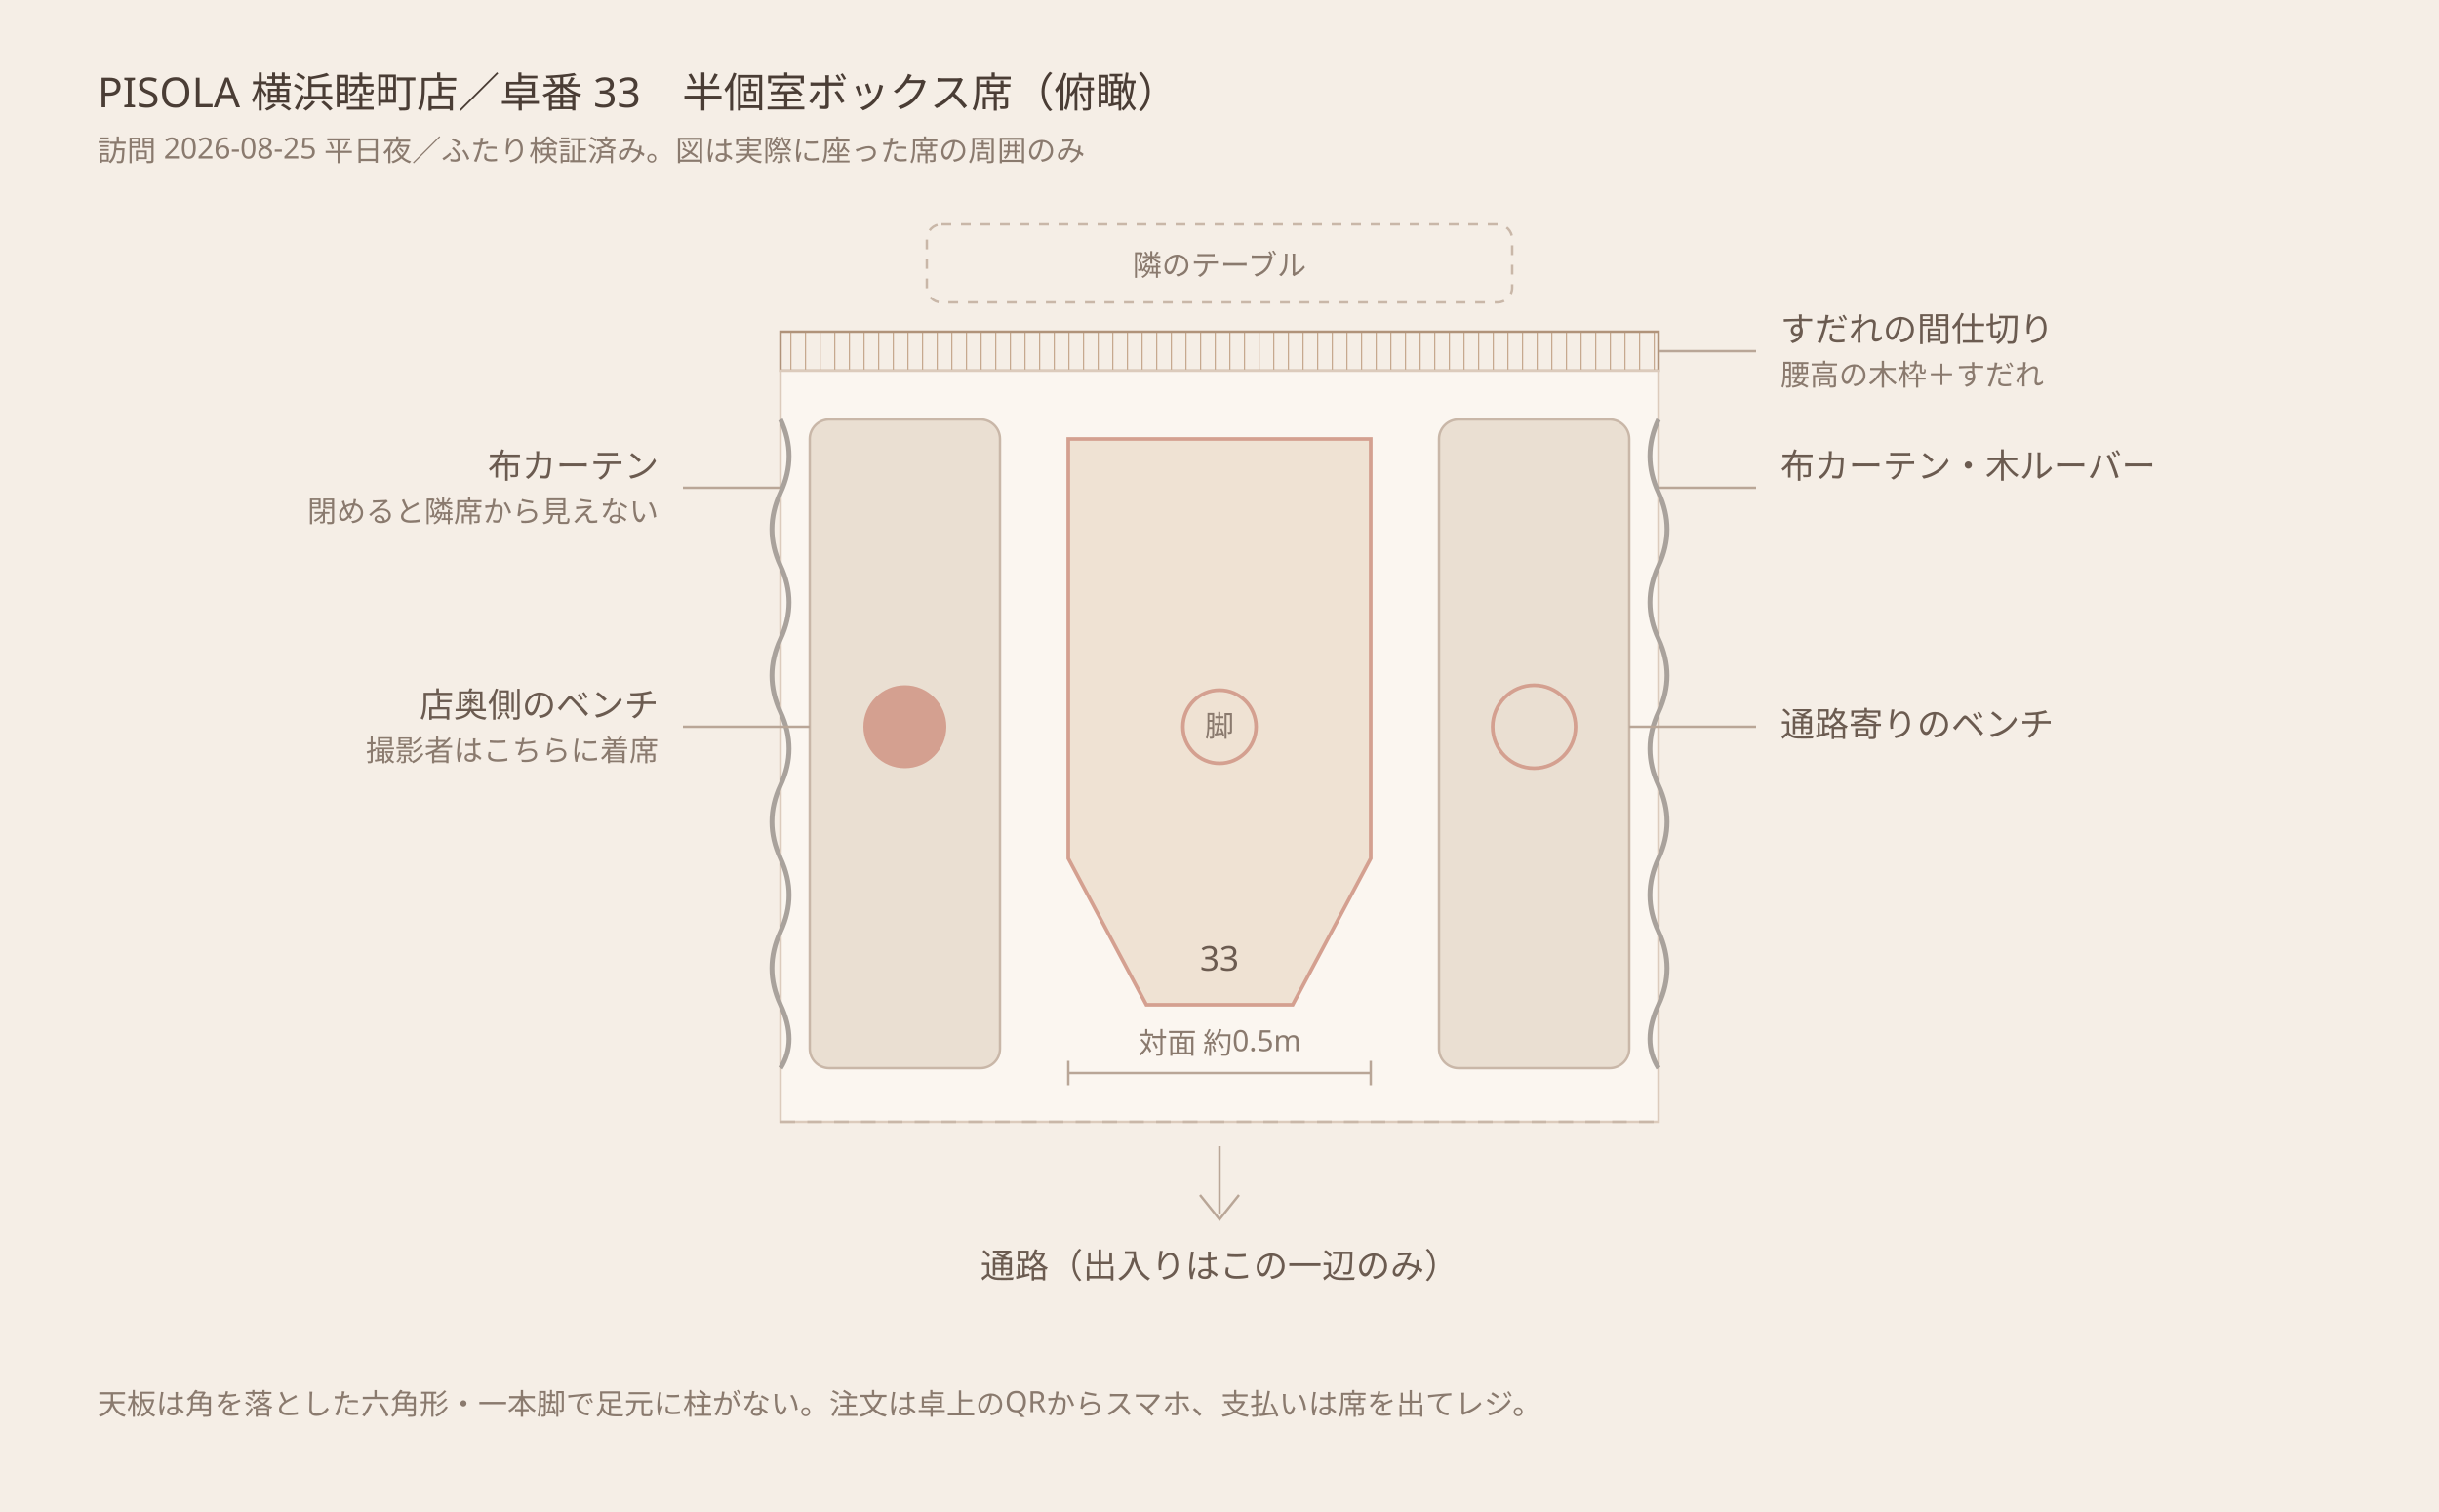
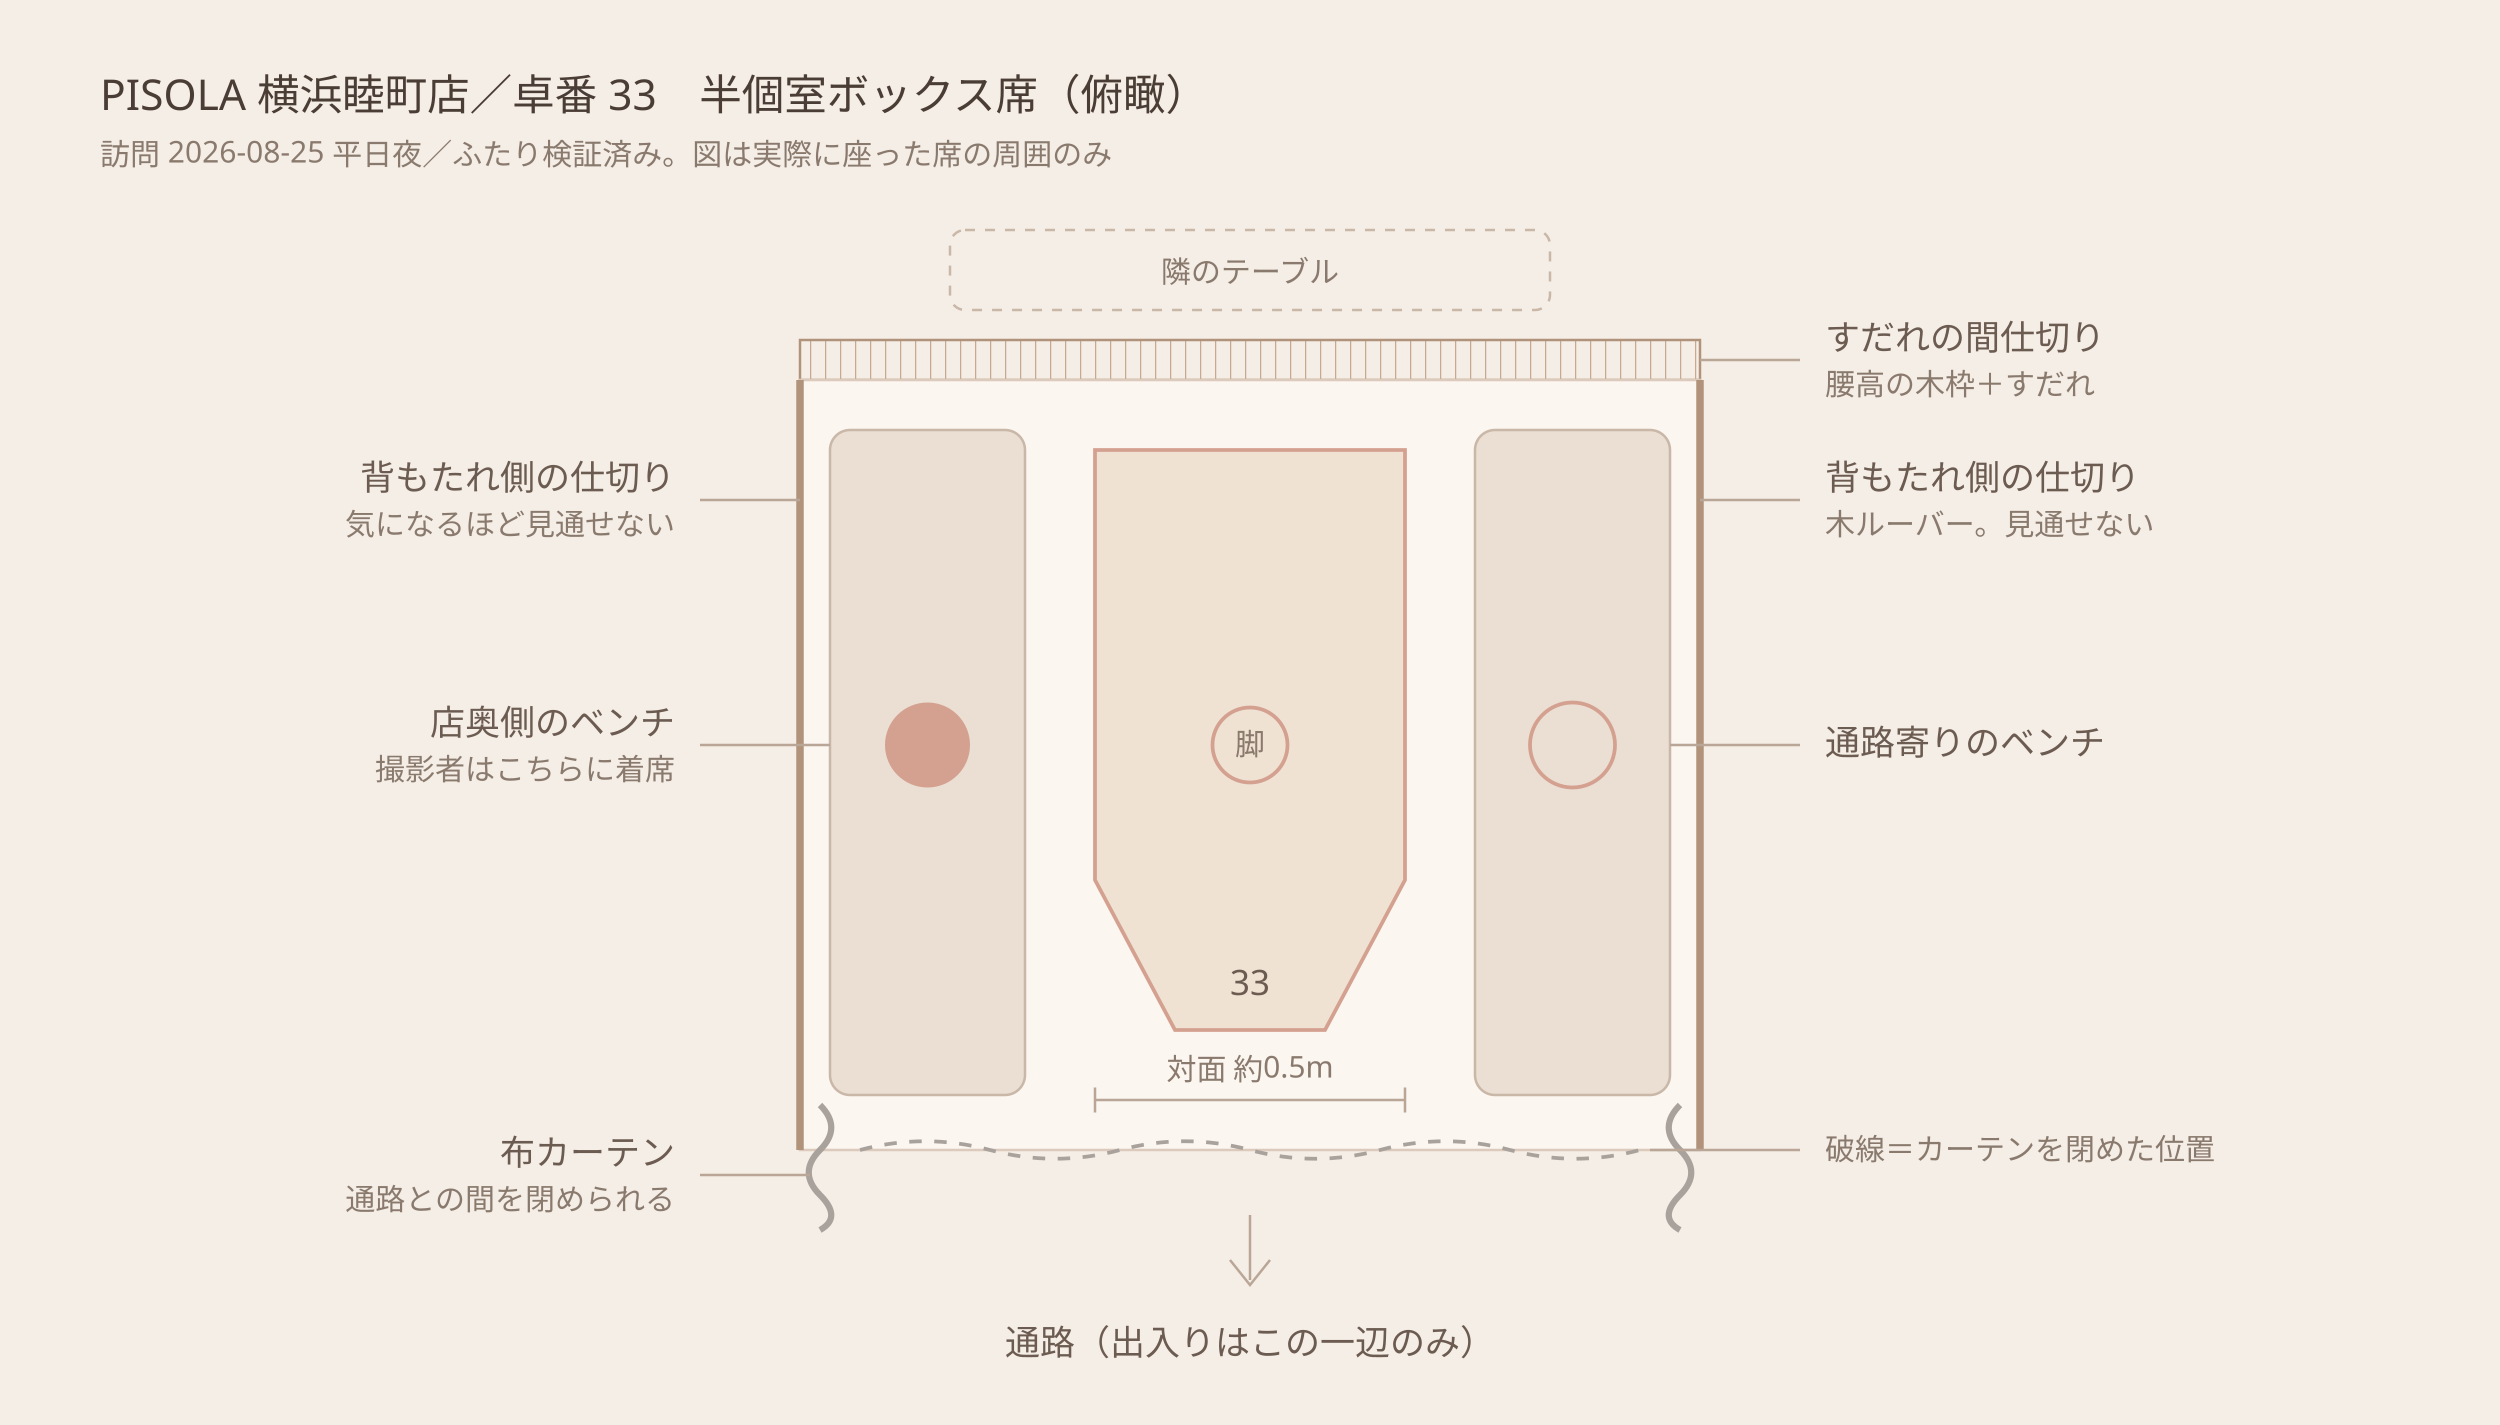
- <svg xmlns="http://www.w3.org/2000/svg" viewBox="0 0 1000 620" width="1000" height="620" role="img" aria-label="PISOLA 横浜睦町店 卓番33 半個室ボックス席の俯瞰図">
+ <svg xmlns="http://www.w3.org/2000/svg" viewBox="0 0 1000 570" width="1000" height="570" role="img" aria-label="PISOLA 横浜睦町店 卓番33 半個室ボックス席の俯瞰図">
  <defs>
    <pattern id="sudare" width="6" height="6" patternUnits="userSpaceOnUse">
      <path d="M0 0 V6" stroke="#C6A98F" stroke-width="1" />
    </pattern>
    <style>
      .lbl { font-family: "Hiragino Sans", "Noto Sans JP", sans-serif; font-size: 14px; fill: #6B5B50; }
      .lbl-s { font-family: "Hiragino Sans", "Noto Sans JP", sans-serif; font-size: 12px; fill: #8A7A6E; }
      .ttl { font-family: "Hiragino Sans", "Noto Sans JP", sans-serif; font-size: 17px; fill: #4A3D35; }
      .lead { stroke: #B9A697; stroke-width: 1; fill: none; }
    </style>
  </defs>
-   <rect width="1000" height="620" fill="#F5EEE6" />
+   <rect width="1000" height="570" fill="#F5EEE6" />
  <text class="ttl" x="40" y="44">PISOLA 横浜睦町店／卓番 33　半個室ボックス席（俯瞰）</text>
  <text class="lbl-s" x="40" y="66">訪問 2026-08-25 平日夜／ふたり検証済み。図は実際に座った席の周囲のみ</text>
  <rect x="380" y="92" width="240" height="32" rx="6" fill="none" stroke="#C9B7A8" stroke-width="1" stroke-dasharray="4 4" />
  <text class="lbl-s" x="500" y="113" text-anchor="middle">隣のテーブル</text>
  <rect x="320" y="136" width="360" height="16" fill="url(#sudare)" stroke="#B0937A" stroke-width="1" />
  <rect x="320" y="152" width="360" height="308" fill="#FBF6F0" stroke="#DCCBBC" stroke-width="1" />
+   <line x1="320" y1="152" x2="320" y2="460" stroke="#B0937A" stroke-width="3" />
+   <line x1="680" y1="152" x2="680" y2="460" stroke="#B0937A" stroke-width="3" />
  <rect x="332" y="172" width="78" height="266" rx="8" fill="#EADFD2" stroke="#C9B7A8" stroke-width="1" />
  <rect x="590" y="172" width="78" height="266" rx="8" fill="#EADFD2" stroke="#C9B7A8" stroke-width="1" />
  <polygon points="438,180 562,180 562,352 530,412 470,412 438,352" fill="#EFE2D3" stroke="#D4A090" stroke-width="1.5" />
  <circle cx="500" cy="298" r="15" fill="none" stroke="#D4A090" stroke-width="1.5" />
  <text class="lbl-s" x="500" y="302" text-anchor="middle" fill="#B07E6C">脚</text>
  <text class="lbl" x="500" y="398" text-anchor="middle" fill="#8A7A6E">33</text>
  <circle cx="371" cy="298" r="17" fill="#D4A090" />
  <circle cx="629" cy="298" r="17" fill="none" stroke="#D4A090" stroke-width="1.5" />
-   <path d="M320 172 q7 15 0 30 q-7 15 0 30 q7 15 0 30 q-7 15 0 30 q7 15 0 30 q-7 15 0 30 q7 15 0 30 q-7 15 0 30 q7 15 0 26" fill="none" stroke="#A9A29C" stroke-width="2" />
-   <path d="M680 172 q-7 15 0 30 q7 15 0 30 q-7 15 0 30 q7 15 0 30 q-7 15 0 30 q7 15 0 30 q-7 15 0 30 q7 15 0 30 q-7 15 0 26" fill="none" stroke="#A9A29C" stroke-width="2" />
-   <line x1="320" y1="460" x2="680" y2="460" stroke="#C9B7A8" stroke-width="1" stroke-dasharray="6 5" />
-   <path d="M500 470 v28" class="lead" />
-   <path d="M492 490 l8 10 l8 -10" fill="none" stroke="#B9A697" stroke-width="1" />
-   <text class="lbl" x="500" y="524" text-anchor="middle">通路（出入りはこの一辺のみ）</text>
-   <path d="M332 298 H280" class="lead" />
-   <text class="lbl" x="270" y="294" text-anchor="end">店奥側のベンチ</text>
-   <text class="lbl-s" x="270" y="312" text-anchor="end">撮影者はこちらに着席</text>
-   <path d="M320 200 H280" class="lead" />
-   <text class="lbl" x="270" y="196" text-anchor="end">布カーテン</text>
-   <text class="lbl-s" x="270" y="214" text-anchor="end">閉めると隣席から見えない</text>
-   <path d="M668 298 H720" class="lead" />
-   <text class="lbl" x="730" y="302">通路寄りのベンチ</text>
-   <path d="M680 200 H720" class="lead" />
-   <text class="lbl" x="730" y="196">布カーテン・木ルーバー</text>
-   <path d="M680 144 H720" class="lead" />
-   <text class="lbl" x="730" y="140">すだれの間仕切り</text>
-   <text class="lbl-s" x="730" y="158">腰高の木枠＋すだれ</text>
  <line x1="438" y1="440" x2="562" y2="440" stroke="#B9A697" stroke-width="1" />
  <line x1="438" y1="435" x2="438" y2="445" stroke="#B9A697" stroke-width="1" />
  <line x1="562" y1="435" x2="562" y2="445" stroke="#B9A697" stroke-width="1" />
  <text class="lbl-s" x="500" y="432" text-anchor="middle">対面 約0.5m</text>
-   <text class="lbl-s" x="40" y="580">天板は角を落とした六角形・一本脚で足元に柱がない。注文は卓上のQRからスマホ、支払いは席を出てレジ。</text>
+   <path d="M328 442 q9 9 0 18 q-9 9 0 18 q9 9 0 14" fill="none" stroke="#A9A29C" stroke-width="2.5" />
+   <path d="M672 442 q-9 9 0 18 q9 9 0 18 q-9 9 0 14" fill="none" stroke="#A9A29C" stroke-width="2.5" />
+   <path d="M344 460 q26 -7 52 0 q26 7 52 0 q26 -7 52 0 q26 7 52 0 q26 -7 52 0 q26 7 52 0" fill="none" stroke="#A9A29C" stroke-width="1.5" stroke-dasharray="5 5" />
+   <path d="M500 486 v26" class="lead" />
+   <path d="M492 504 l8 10 l8 -10" fill="none" stroke="#B9A697" stroke-width="1" />
+   <text class="lbl" x="500" y="542" text-anchor="middle">通路（出入りはこの一辺のみ）</text>
+   <path d="M320 200 H280" class="lead" />
+   <text class="lbl" x="270" y="196" text-anchor="end">背もたれ側の仕切り</text>
+   <text class="lbl-s" x="270" y="214" text-anchor="end">気になるほど見通せない</text>
+   <path d="M332 298 H280" class="lead" />
+   <text class="lbl" x="270" y="294" text-anchor="end">店奥側のベンチ</text>
+   <text class="lbl-s" x="270" y="312" text-anchor="end">撮影者はこちらに着席</text>
+   <path d="M324 470 H280" class="lead" />
+   <text class="lbl" x="270" y="466" text-anchor="end">布カーテン</text>
+   <text class="lbl-s" x="270" y="484" text-anchor="end">通路との間を閉められる</text>
+   <path d="M680 144 H720" class="lead" />
+   <text class="lbl" x="730" y="140">すだれの間仕切り</text>
+   <text class="lbl-s" x="730" y="158">腰高の木枠＋すだれ</text>
+   <path d="M680 200 H720" class="lead" />
+   <text class="lbl" x="730" y="196">背もたれ側の仕切り</text>
+   <text class="lbl-s" x="730" y="214">木ルーバー。見通せない</text>
+   <path d="M668 298 H720" class="lead" />
+   <text class="lbl" x="730" y="302">通路寄りのベンチ</text>
+   <path d="M660 460 H720" class="lead" />
+   <text class="lbl-s" x="730" y="464">破線＝カーテンを閉めた位置</text>
</svg>
